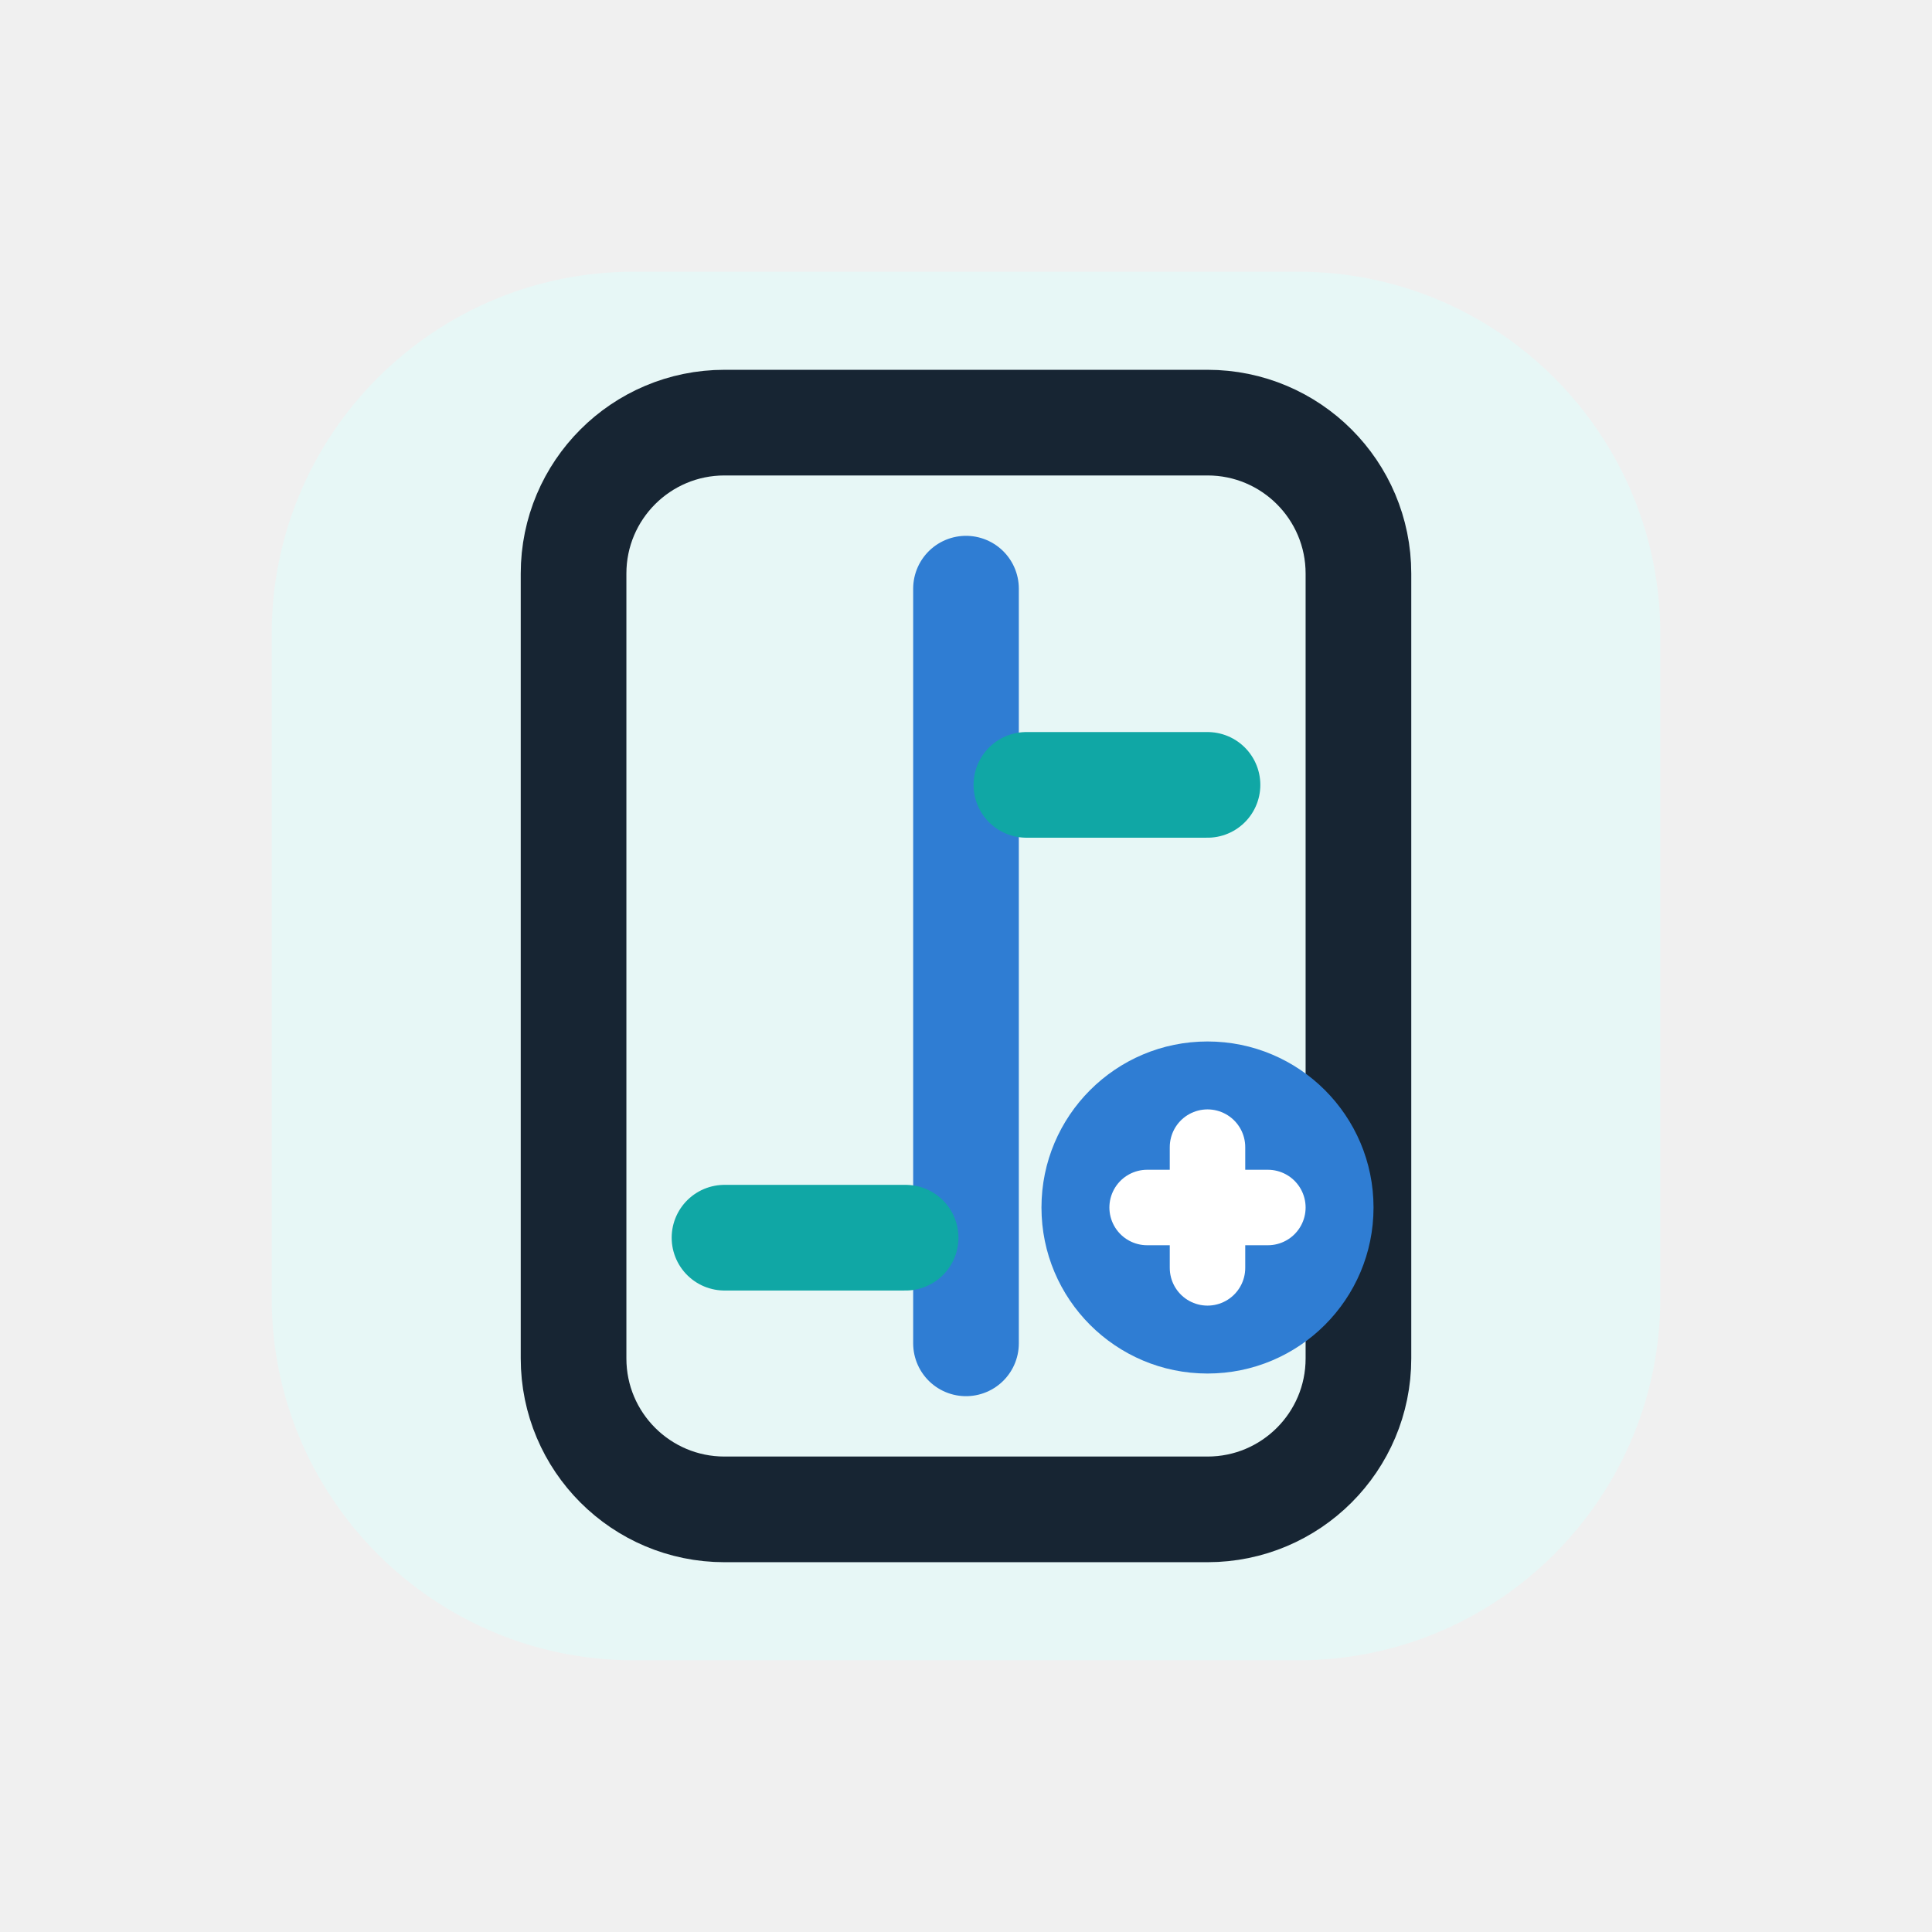
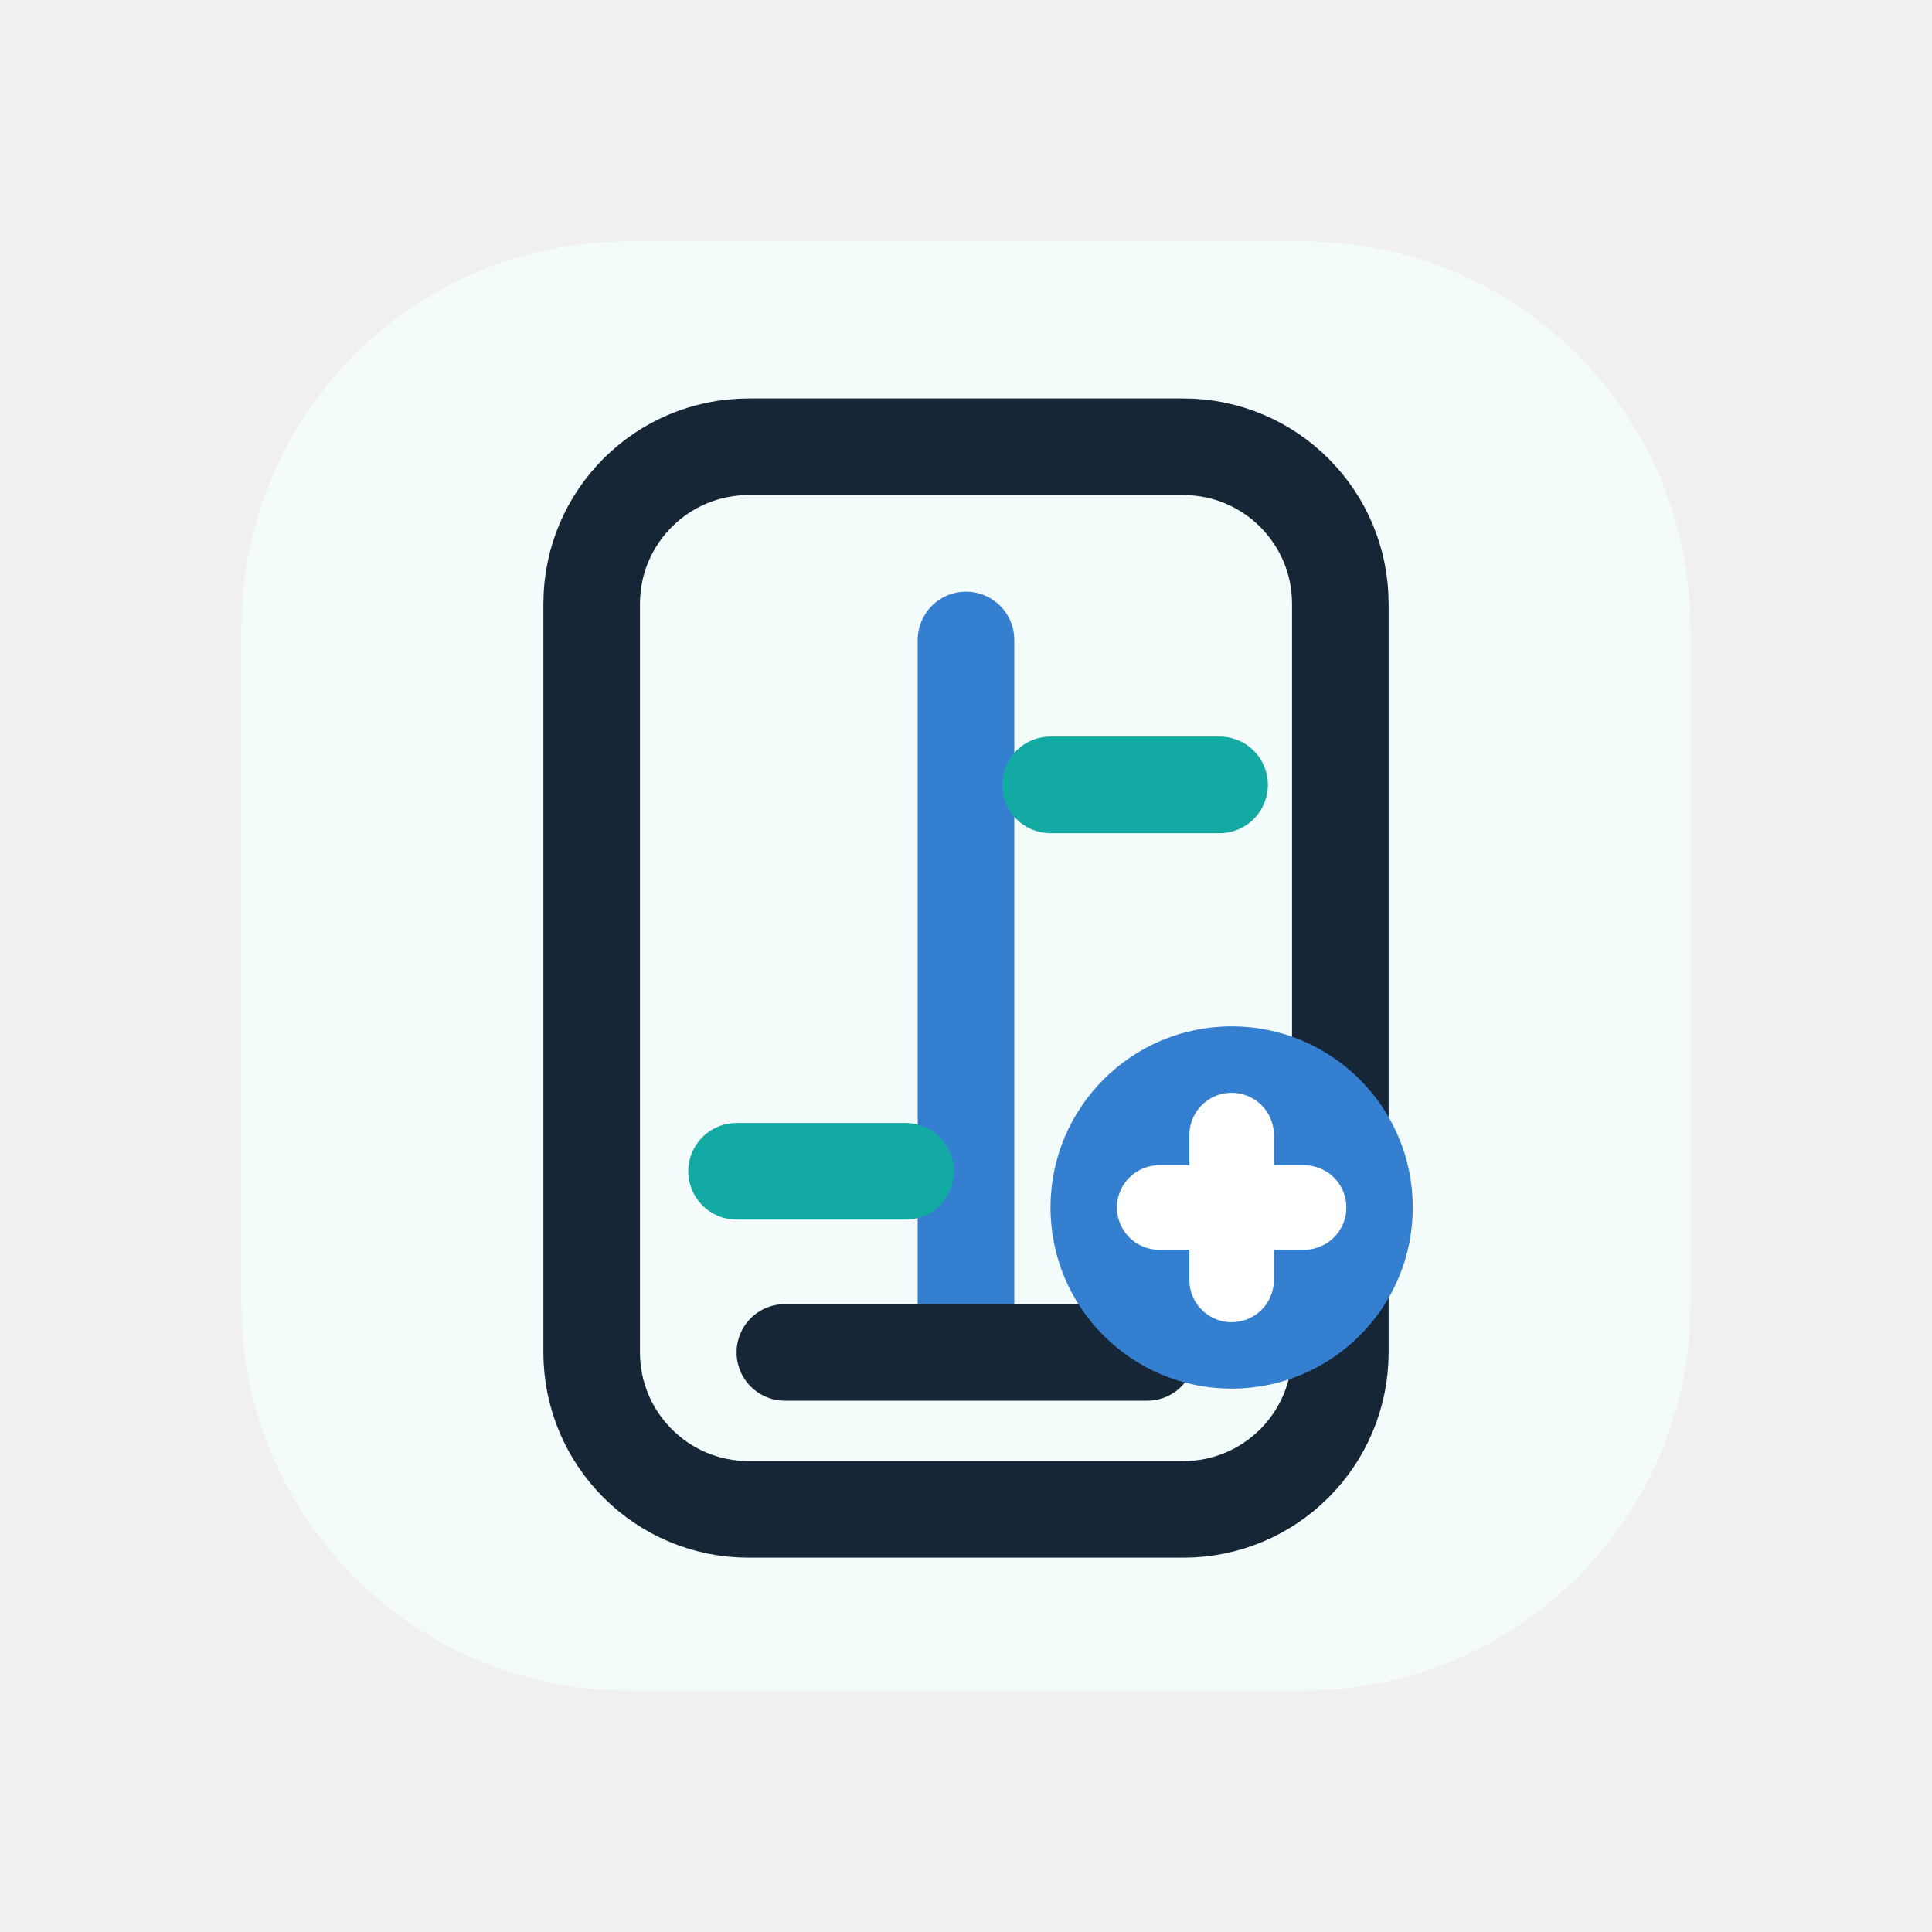
- <svg xmlns="http://www.w3.org/2000/svg" width="128" height="128" viewBox="0 0 128 128" role="img" aria-labelledby="title desc">
+ <svg xmlns="http://www.w3.org/2000/svg" width="160" height="160" viewBox="0 0 160 160" role="img" aria-labelledby="title desc">
  <defs>
    <style>
-       .ink{fill:#172533}
-       .blue{fill:#2f7dd3}
-       .teal{fill:#10a7a5}
-       .soft{fill:#e7f7f6}
-       .stroke{fill:none;stroke:#172533;stroke-width:7;stroke-linecap:round;stroke-linejoin:round}
-       .stroke-blue{fill:none;stroke:#2f7dd3;stroke-width:7;stroke-linecap:round;stroke-linejoin:round}
-       .stroke-teal{fill:none;stroke:#10a7a5;stroke-width:7;stroke-linecap:round;stroke-linejoin:round}
+       .paper{fill:#f4fbfb}
+       .teal{fill:#14aaa4}
+       .blue{fill:#347fd0}
+       .line{fill:none;stroke:#162636;stroke-width:8;stroke-linecap:round;stroke-linejoin:round}
+       .line-blue{fill:none;stroke:#347fd0;stroke-width:8;stroke-linecap:round;stroke-linejoin:round}
+       .line-teal{fill:none;stroke:#14aaa4;stroke-width:8;stroke-linecap:round;stroke-linejoin:round}
    </style>
  </defs>
-   <rect x="18" y="18" width="92" height="92" rx="24" class="soft" />
-   <rect x="38" y="28" width="52" height="72" rx="10" class="stroke" />
-   <path d="M64 39v50" class="stroke-blue" />
-   <path d="M48 82h12" class="stroke-teal" />
-   <path d="M68 52h12" class="stroke-teal" />
-   <circle cx="80" cy="80" r="11" class="blue" />
-   <path d="M76 80h8M80 76v8" stroke="#ffffff" stroke-width="5" stroke-linecap="round" />
+   <rect x="20" y="20" width="120" height="120" rx="32" class="paper" />
+   <rect x="49" y="37" width="62" height="88" rx="13" class="line" />
+   <path d="M80 53v55" class="line-blue" />
+   <path d="M61 97h14" class="line-teal" />
+   <path d="M87 65h14" class="line-teal" />
+   <path d="M65 112h30" class="line" />
+   <circle cx="102" cy="100" r="15" class="blue" />
+   <path d="M96 100h12M102 94v12" stroke="#ffffff" stroke-width="7" stroke-linecap="round" />
</svg>
